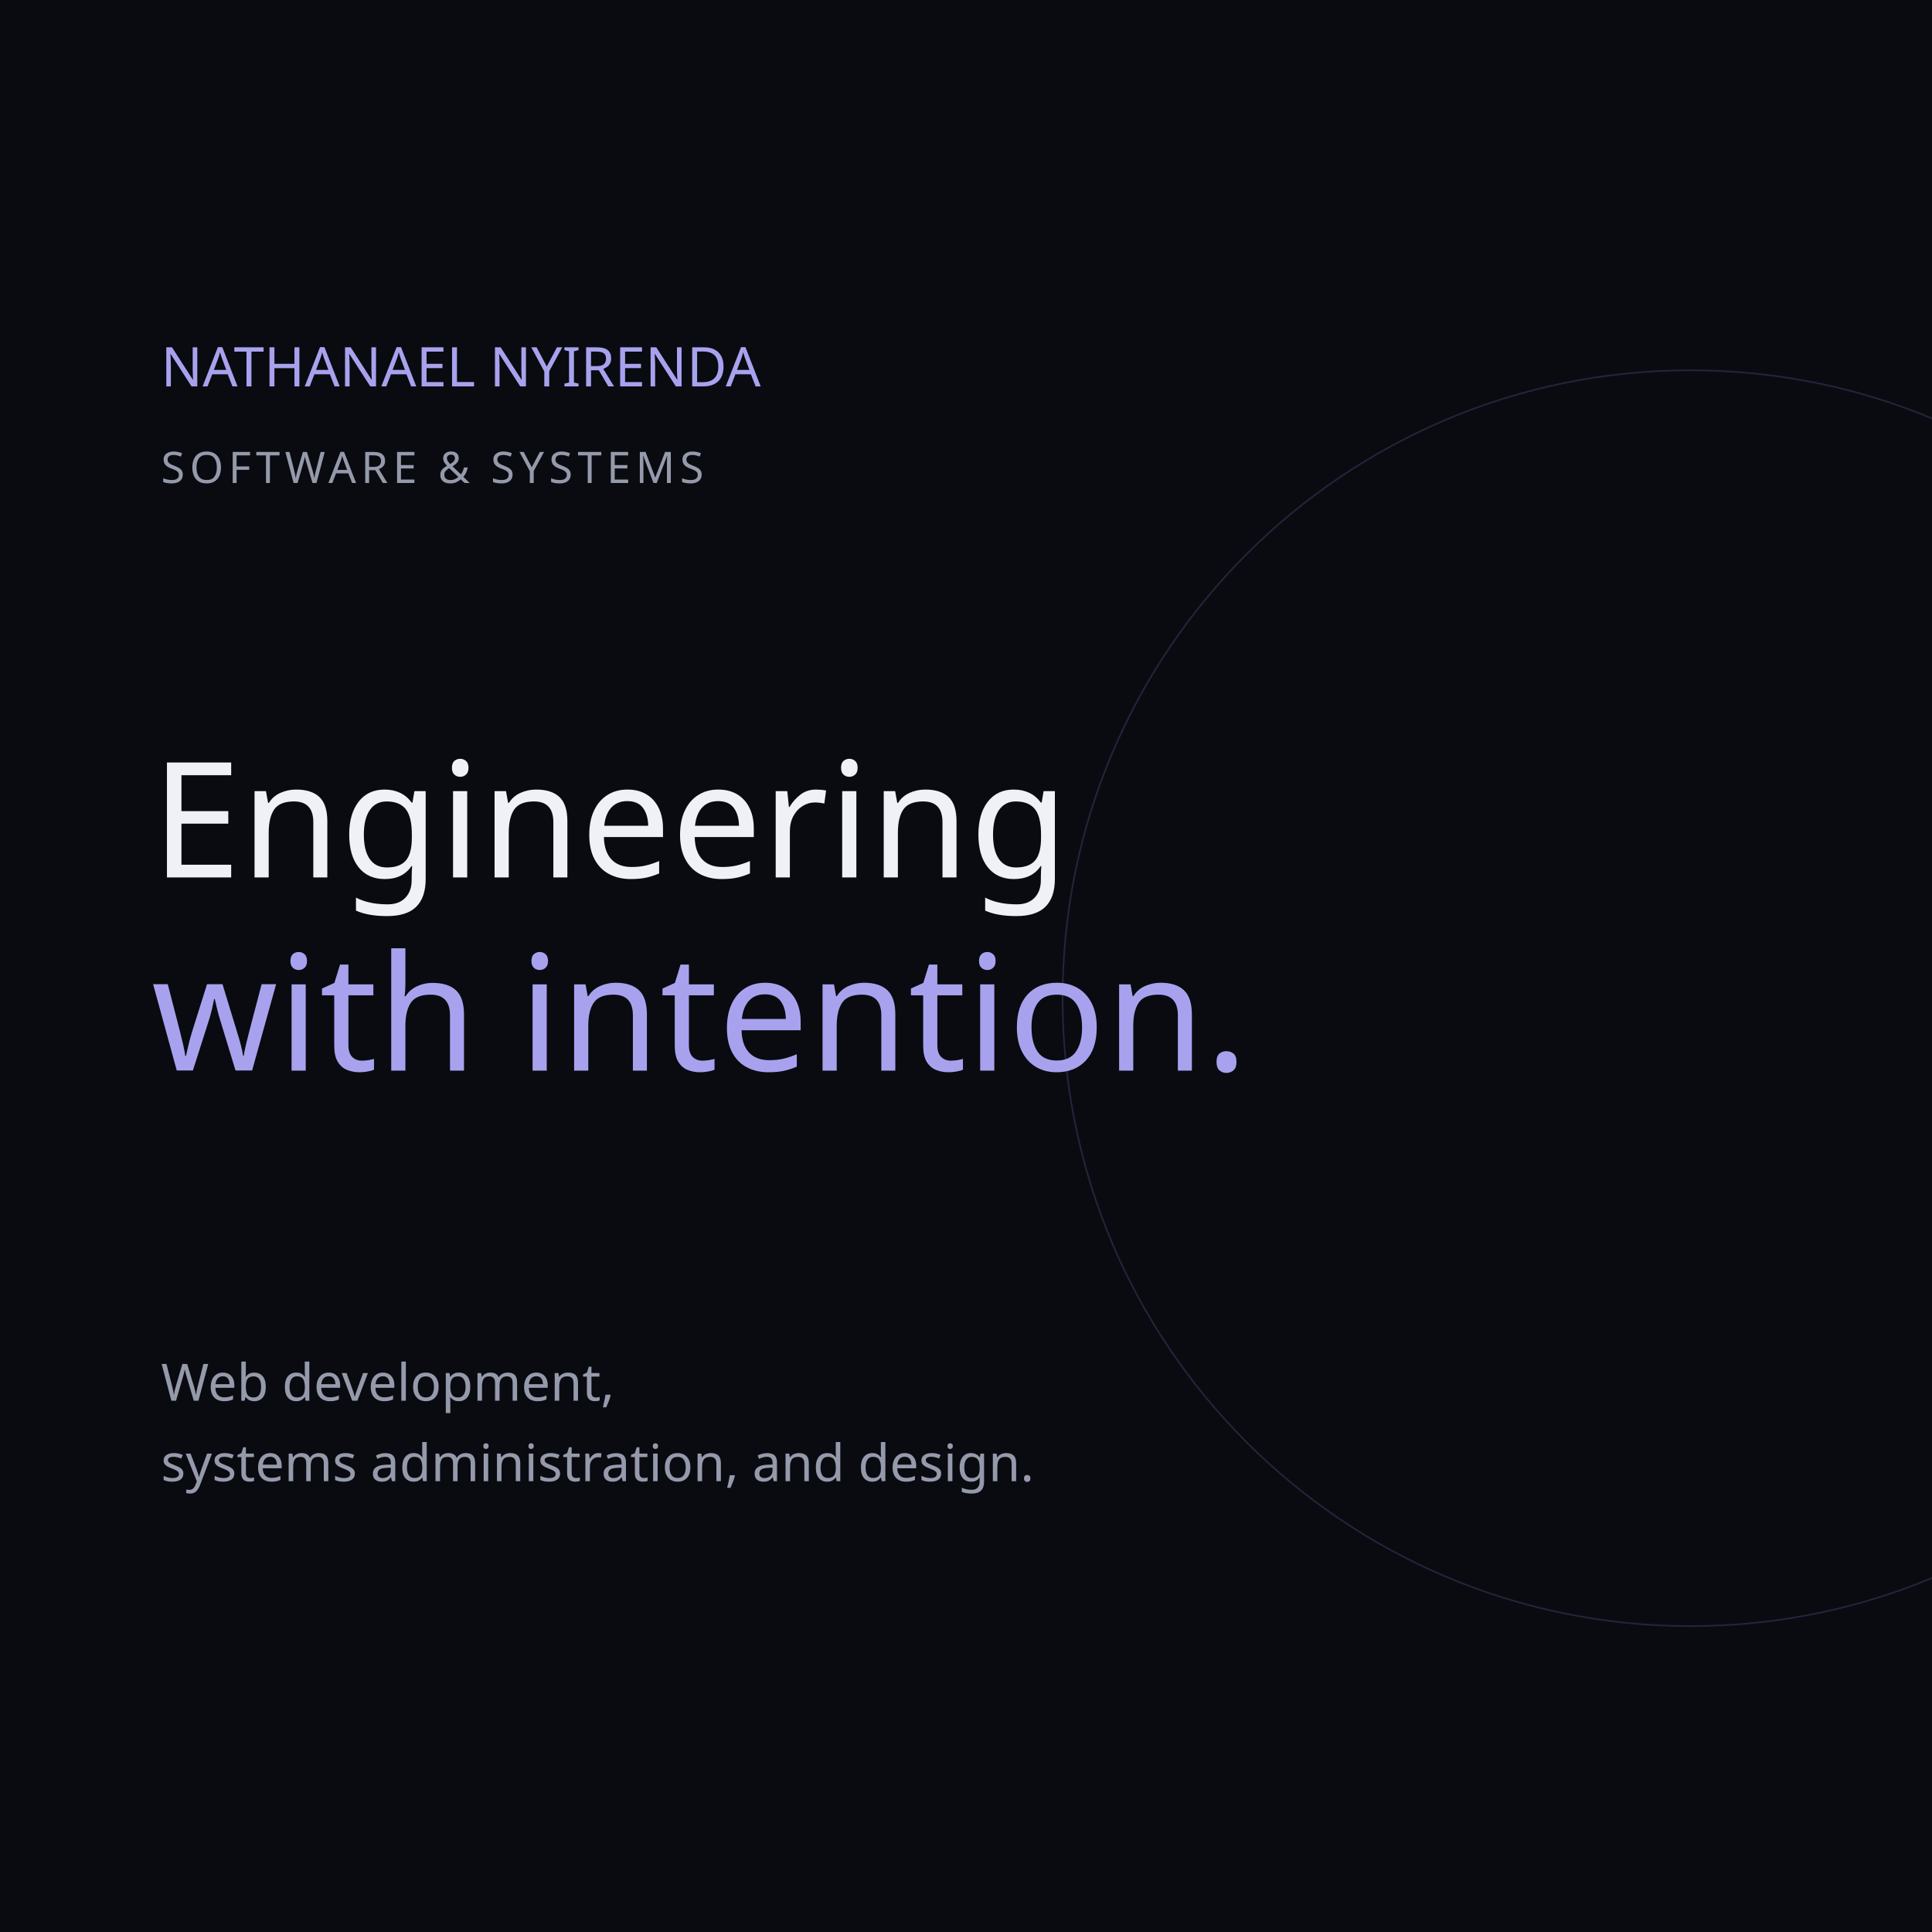
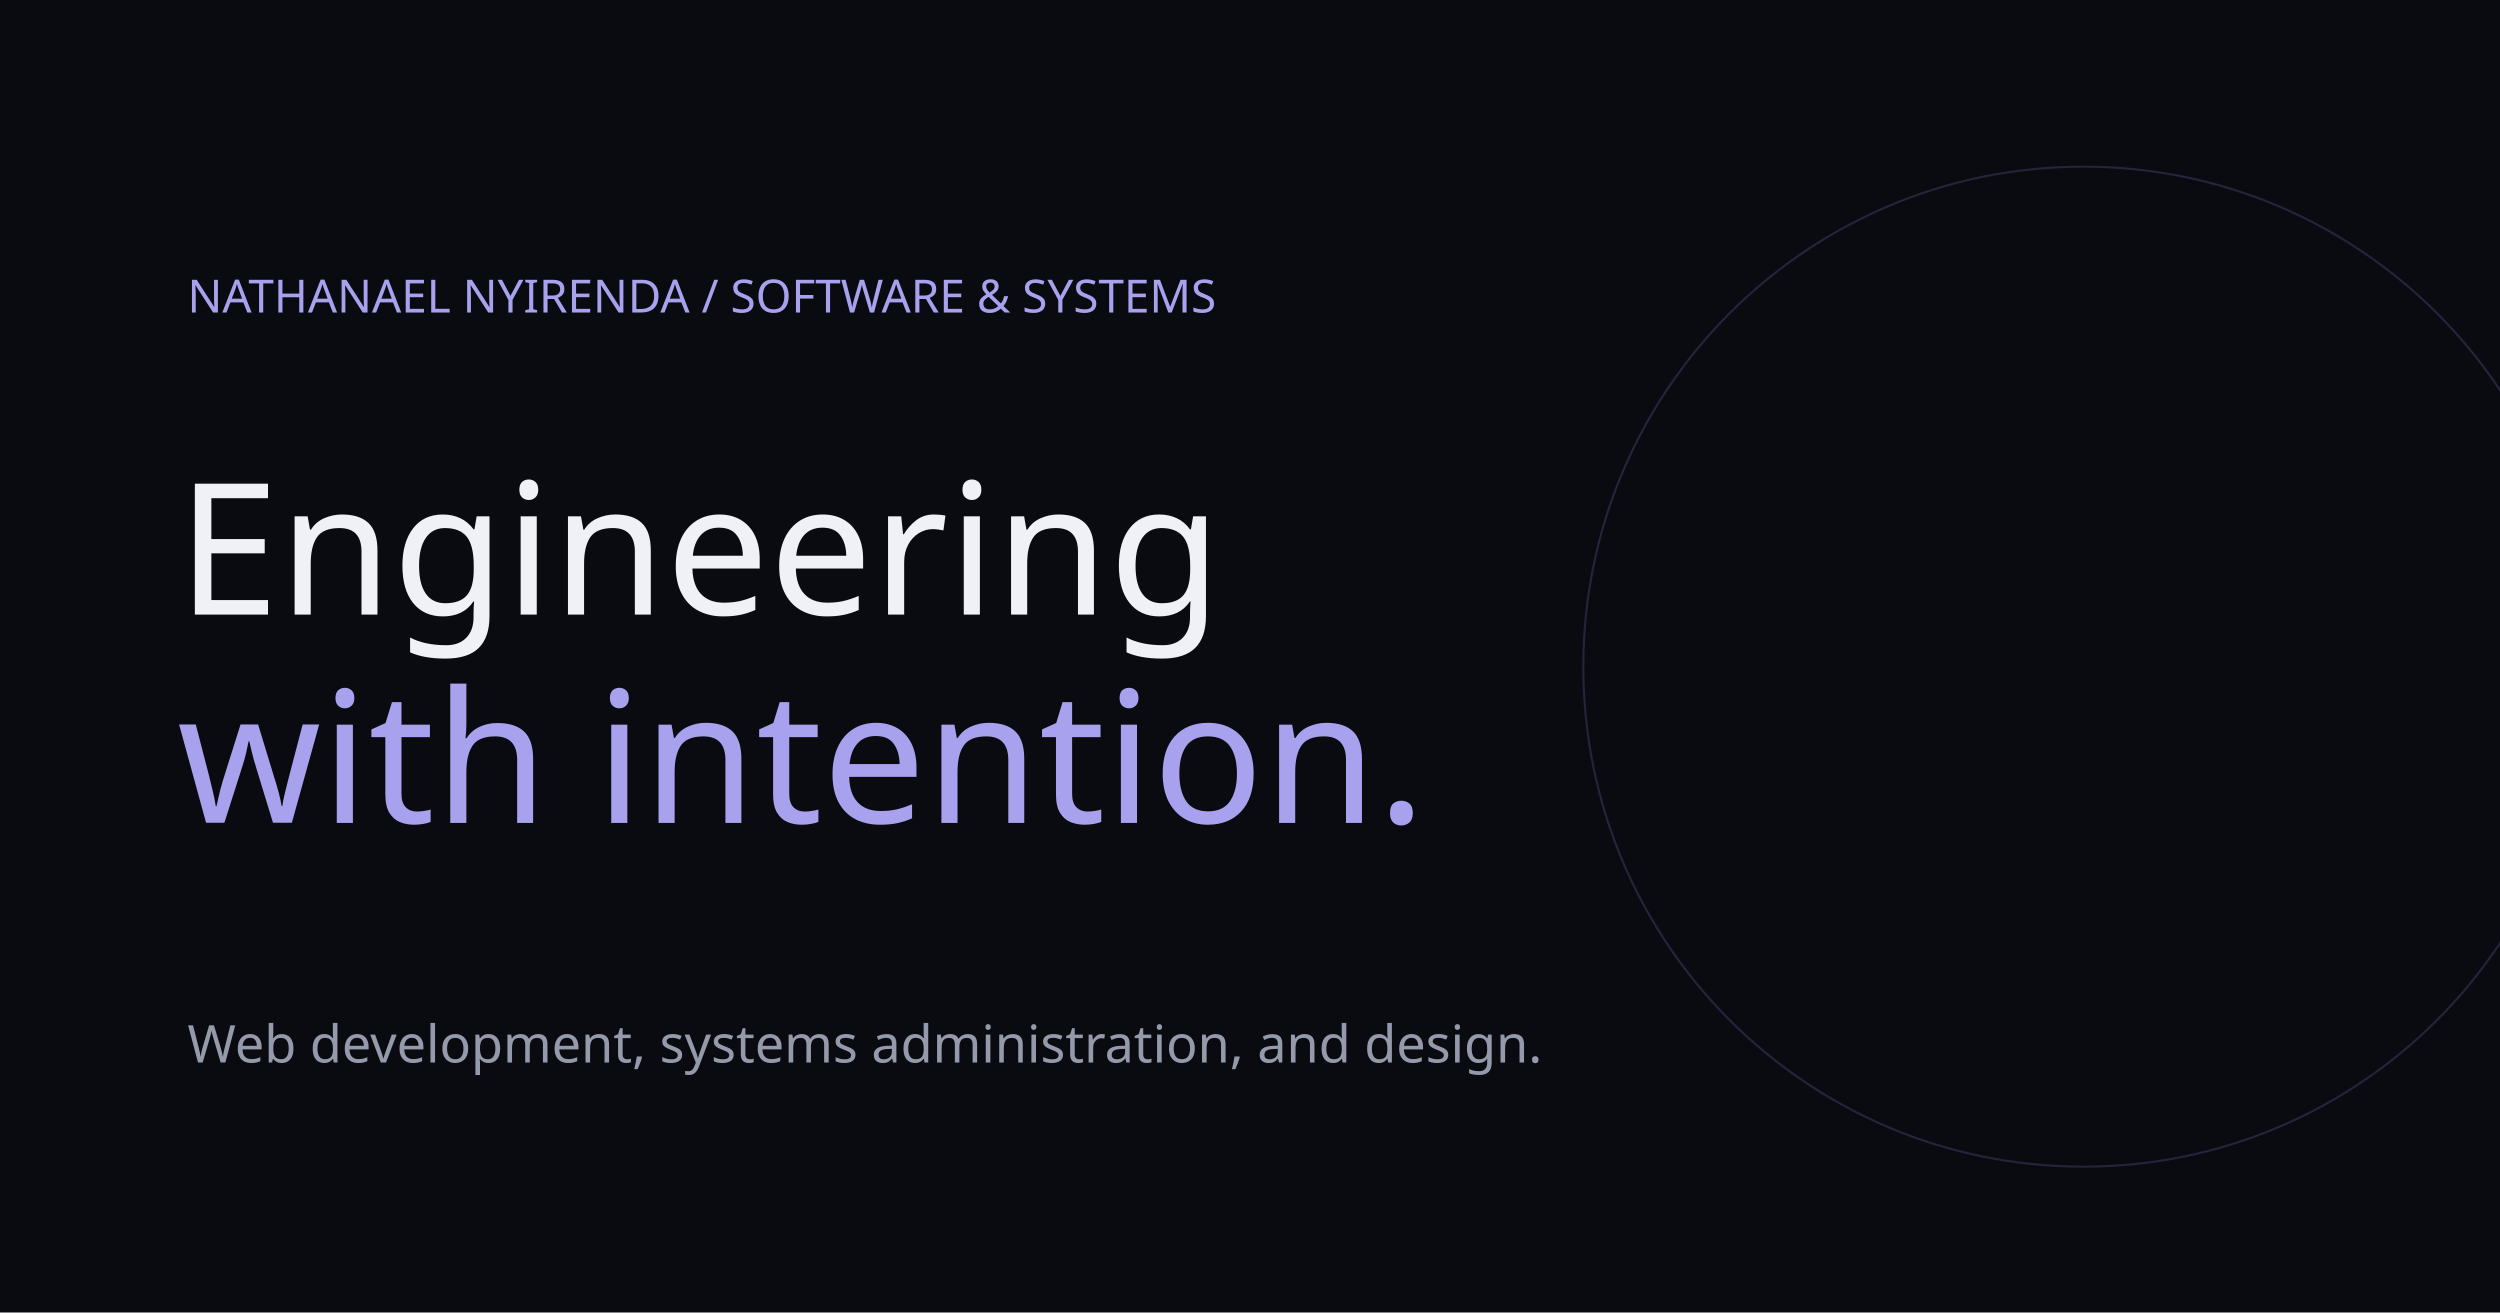
- <svg xmlns="http://www.w3.org/2000/svg" width="1200" height="1200" viewBox="0 0 1200 1200">
-   <rect width="1200" height="1200" fill="#090b11" />
-   <circle cx="1050" cy="620" r="390" stroke="#7771b8" stroke-opacity=".25" fill="none" />
-   <g font-family="sans-serif">
-     <text x="100" y="240" fill="#a8a2ee" font-size="34">NATHANAEL NYIRENDA</text>
-     <text x="100" y="300" fill="#959aab" font-size="27" letter-spacing="3">SOFTWARE &amp; SYSTEMS</text>
-     <text x="94" y="545" fill="#f0f1f6" font-size="100">Engineering</text>
-     <text x="94" y="665" fill="#a8a2ee" font-size="100">with intention.</text>
-     <text x="100" y="870" fill="#959aab" font-size="32">Web development,</text>
-     <text x="100" y="920" fill="#959aab" font-size="32">systems administration, and design.</text>
-   </g>
+ <svg xmlns="http://www.w3.org/2000/svg" width="1200" height="630">
+   <rect width="1200" height="630" fill="#090b11" />
+   <circle cx="1000" cy="320" r="240" stroke="#7771b8" stroke-opacity=".25" fill="none" />
+   <text x="90" y="150" fill="#a8a2ee" font-family="sans-serif" font-size="22">NATHANAEL NYIRENDA / SOFTWARE &amp; SYSTEMS</text>
+   <text x="85" y="295" fill="#f0f1f6" font-family="sans-serif" font-size="88">Engineering</text>
+   <text x="85" y="395" fill="#a8a2ee" font-family="sans-serif" font-size="88">with intention.</text>
+   <text x="90" y="510" fill="#959aab" font-family="sans-serif" font-size="25">Web development, systems administration, and design.</text>
</svg>
